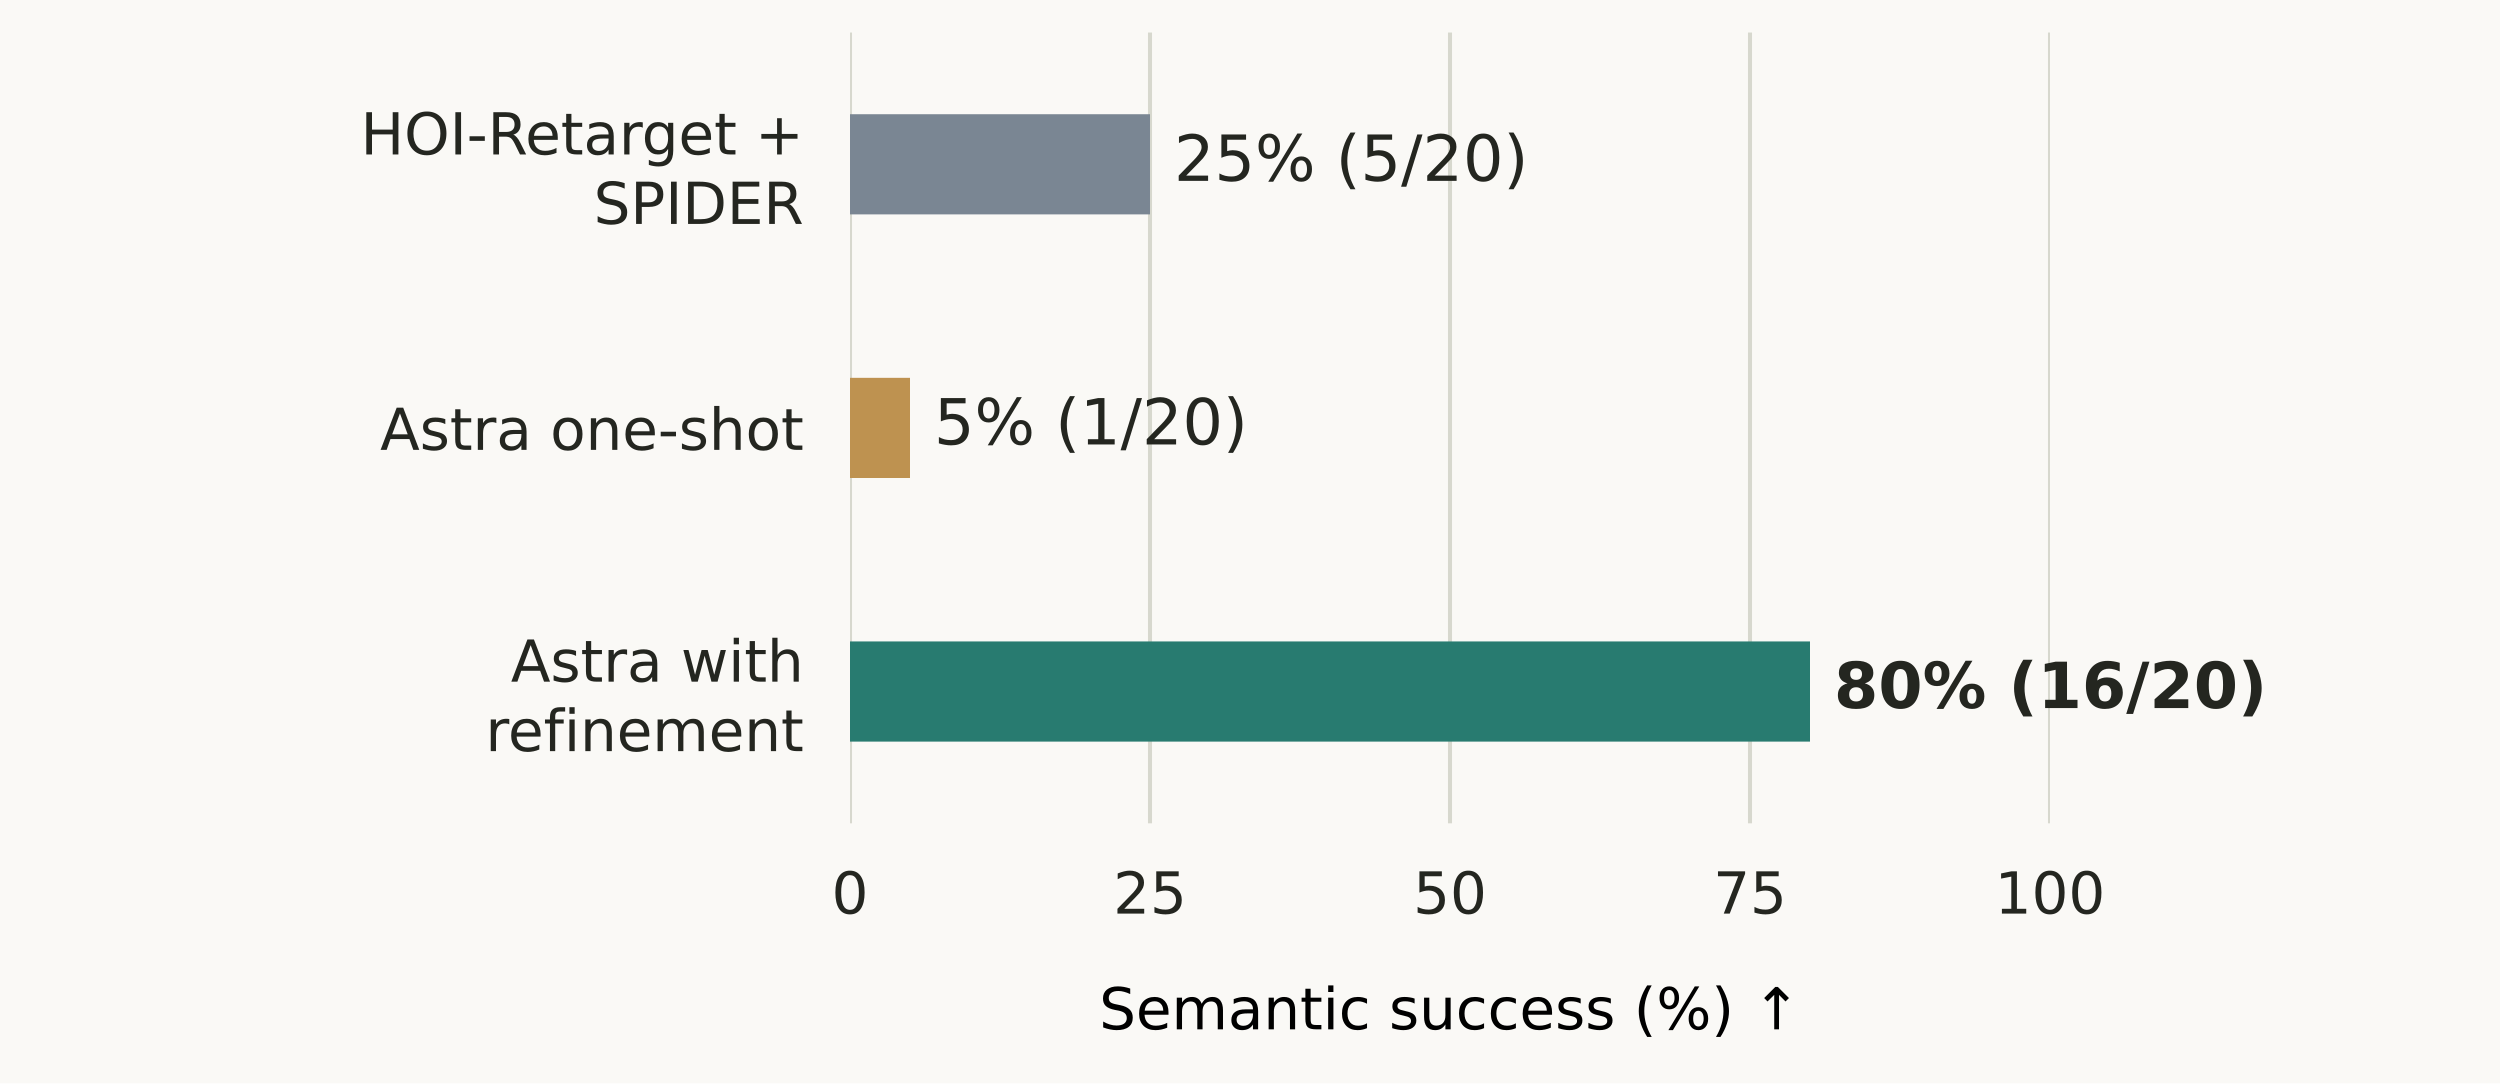
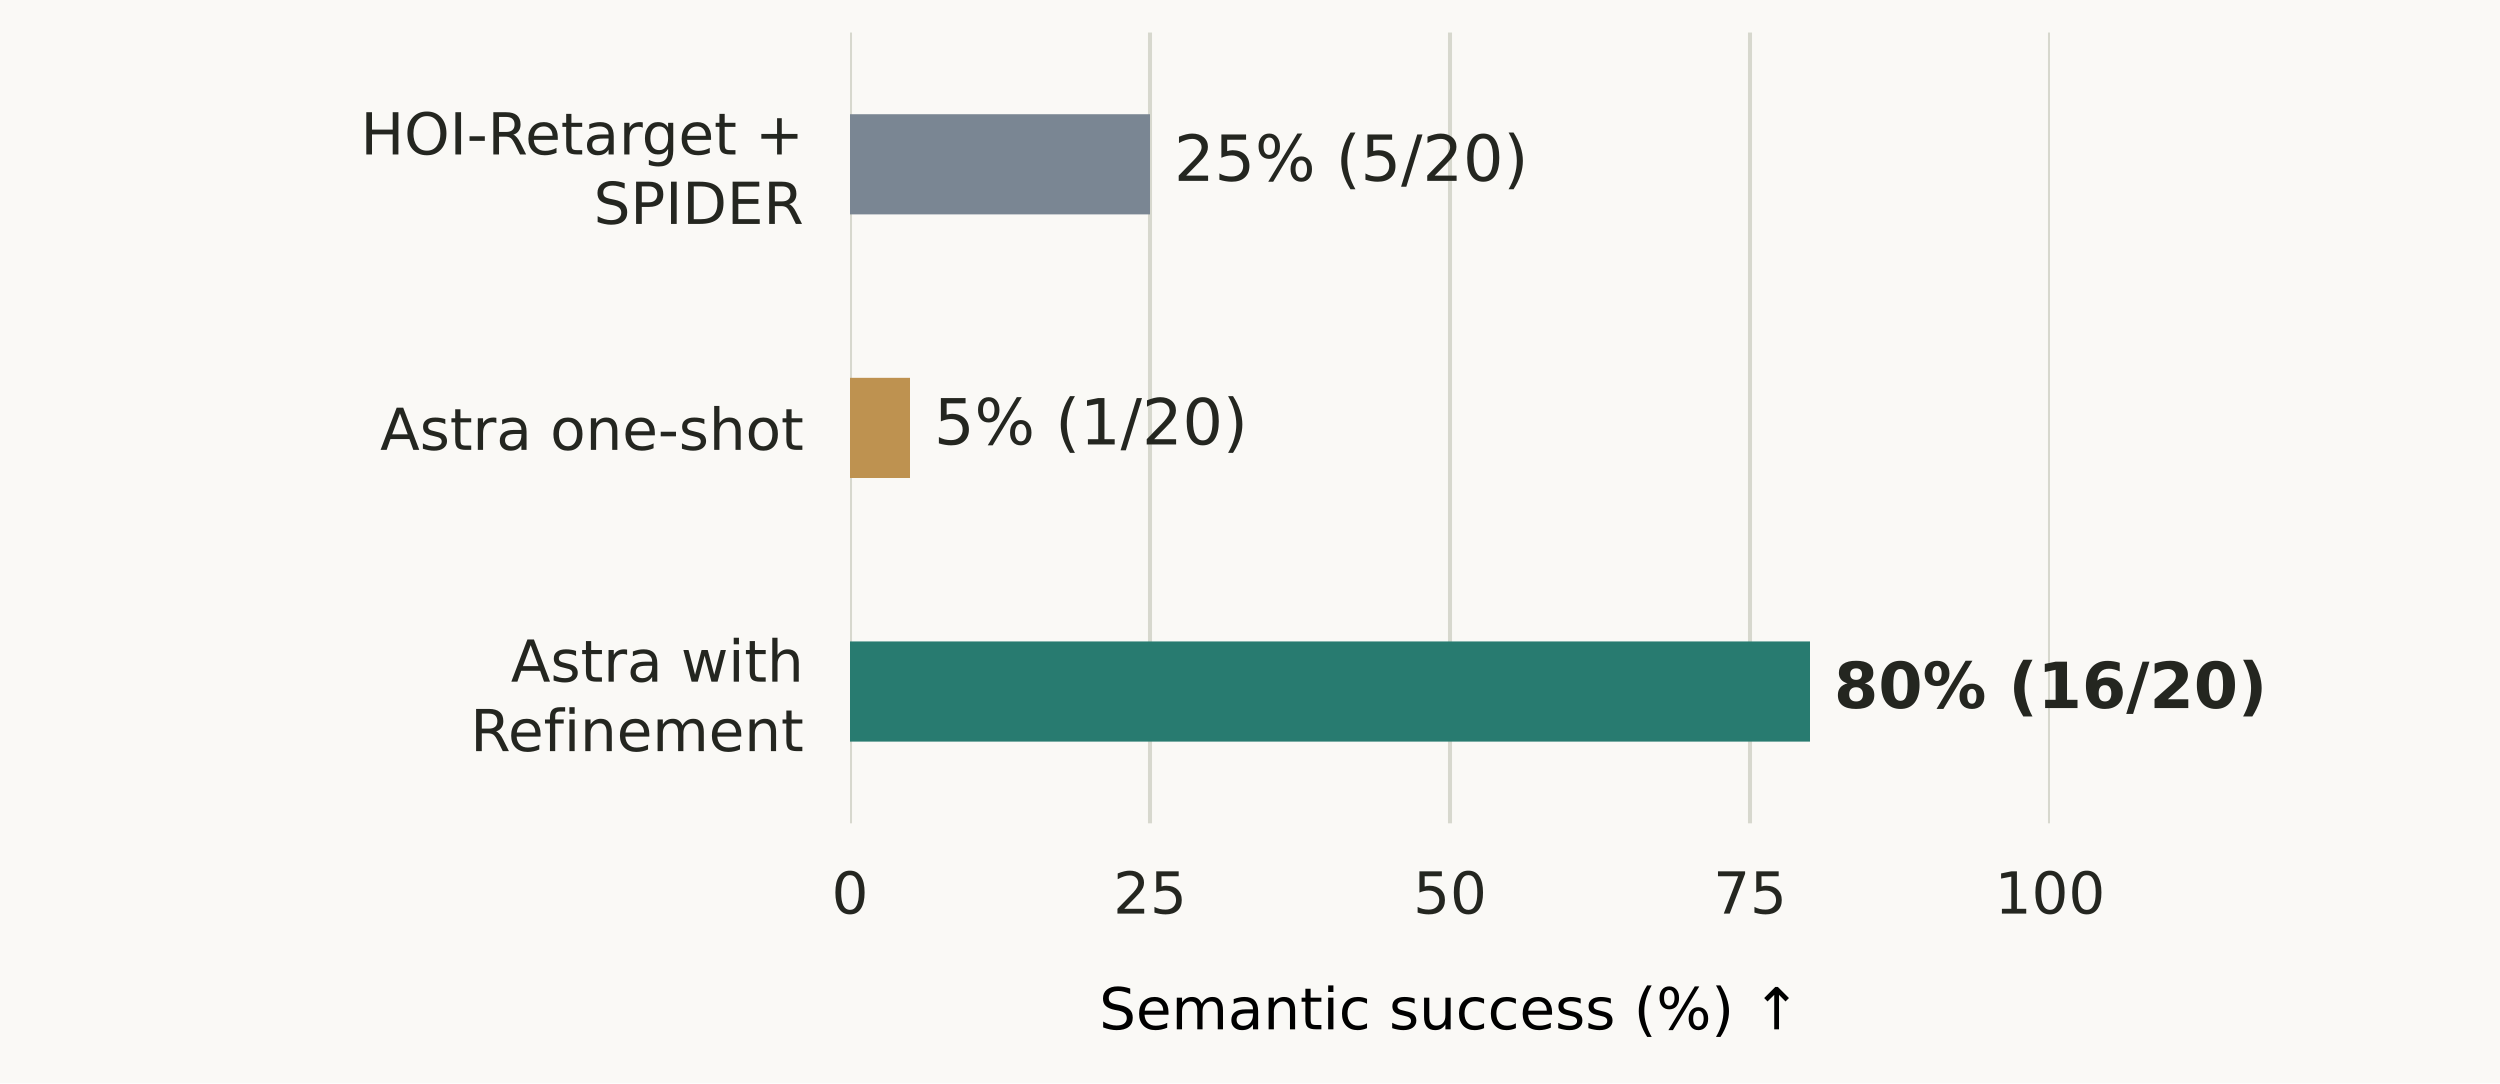
<svg xmlns="http://www.w3.org/2000/svg" width="432pt" height="187.2pt" viewBox="0 0 432 187.2" version="1.1">
  <defs>
    <style type="text/css">*{stroke-linejoin: round; stroke-linecap: butt}</style>
  </defs>
  <g id="figure_1">
    <g id="patch_1">
      <path d="M 0 187.2 L 432 187.2 L 432 0 L 0 0 z " style="fill: #faf9f6" />
    </g>
    <g id="axes_1">
      <g id="patch_2">
        <path d="M 146.88 142.272 L 354.24 142.272 L 354.24 5.616 L 146.88 5.616 z " style="fill: #faf9f6" />
      </g>
      <g id="matplotlib.axis_1">
        <g id="xtick_1">
          <g id="line2d_1">
            <path d="M 146.88 142.272 L 146.88 5.616 " clip-path="url(#p796d87ce6e)" style="fill: none; stroke: #d7d8ce; stroke-width: 0.7; stroke-linecap: square" />
          </g>
          <g id="line2d_2" />
          <g id="text_1">
            <text style="font-size: 10px; font-family: 'DejaVu Sans'; text-anchor: middle; fill: #242620" x="146.88" y="157.87" transform="rotate(-0 146.88 157.8697)">0</text>
          </g>
        </g>
        <g id="xtick_2">
          <g id="line2d_3">
            <path d="M 198.72 142.272 L 198.72 5.616 " clip-path="url(#p796d87ce6e)" style="fill: none; stroke: #d7d8ce; stroke-width: 0.7; stroke-linecap: square" />
          </g>
          <g id="line2d_4" />
          <g id="text_2">
            <text style="font-size: 10px; font-family: 'DejaVu Sans'; text-anchor: middle; fill: #242620" x="198.72" y="157.87" transform="rotate(-0 198.72 157.8697)">25</text>
          </g>
        </g>
        <g id="xtick_3">
          <g id="line2d_5">
            <path d="M 250.56 142.272 L 250.56 5.616 " clip-path="url(#p796d87ce6e)" style="fill: none; stroke: #d7d8ce; stroke-width: 0.7; stroke-linecap: square" />
          </g>
          <g id="line2d_6" />
          <g id="text_3">
            <text style="font-size: 10px; font-family: 'DejaVu Sans'; text-anchor: middle; fill: #242620" x="250.56" y="157.87" transform="rotate(-0 250.56 157.8697)">50</text>
          </g>
        </g>
        <g id="xtick_4">
          <g id="line2d_7">
            <path d="M 302.4 142.272 L 302.4 5.616 " clip-path="url(#p796d87ce6e)" style="fill: none; stroke: #d7d8ce; stroke-width: 0.7; stroke-linecap: square" />
          </g>
          <g id="line2d_8" />
          <g id="text_4">
            <text style="font-size: 10px; font-family: 'DejaVu Sans'; text-anchor: middle; fill: #242620" x="302.4" y="157.87" transform="rotate(-0 302.4 157.8697)">75</text>
          </g>
        </g>
        <g id="xtick_5">
          <g id="line2d_9">
            <path d="M 354.24 142.272 L 354.24 5.616 " clip-path="url(#p796d87ce6e)" style="fill: none; stroke: #d7d8ce; stroke-width: 0.7; stroke-linecap: square" />
          </g>
          <g id="line2d_10" />
          <g id="text_5">
            <text style="font-size: 10px; font-family: 'DejaVu Sans'; text-anchor: middle; fill: #242620" x="354.24" y="157.87" transform="rotate(-0 354.24 157.8697)">100</text>
          </g>
        </g>
        <g id="text_6">
          <text style="font-size: 10px; font-family: 'DejaVu Sans'; text-anchor: middle" x="250.56" y="177.87" transform="rotate(-0 250.56 177.8704)">Semantic success (%) ↑</text>
        </g>
      </g>
      <g id="matplotlib.axis_2">
        <g id="ytick_1">
          <g id="line2d_11" />
          <g id="text_7">
            <text style="font-size: 10px; font-family: 'DejaVu Sans'; fill: #242620" transform="translate(62.31281 26.69034)">HOI-Retarget +</text>
            <text style="font-size: 10px; font-family: 'DejaVu Sans'; fill: #242620" transform="translate(102.5847 38.69229)">SPIDER</text>
          </g>
        </g>
        <g id="ytick_2">
          <g id="line2d_12" />
          <g id="text_8">
            <text style="font-size: 10px; font-family: 'DejaVu Sans'; text-anchor: end; fill: #242620" x="138.88" y="77.743" transform="rotate(-0 138.88 77.74322)">Astra one-shot</text>
          </g>
        </g>
        <g id="ytick_3">
          <g id="line2d_13" />
          <g id="text_9">
            <text style="font-size: 10px; font-family: 'DejaVu Sans'; fill: #242620" transform="translate(88.27844 117.7943)">Astra with</text>
-             <text style="font-size: 10px; font-family: 'DejaVu Sans'; fill: #242620" transform="translate(83.89562 129.7971)">refinement</text>
+             <text style="font-size: 10px; font-family: 'DejaVu Sans'; fill: #242620" transform="translate(81.28625 129.7971)">Refinement</text>
          </g>
        </g>
      </g>
      <g id="patch_3">
        <path d="M 146.88 19.737 L 198.72 19.737 L 198.72 37.047 L 146.88 37.047 z " clip-path="url(#p796d87ce6e)" style="fill: #7a8693" />
      </g>
      <g id="patch_4">
        <path d="M 146.88 65.289 L 157.248 65.289 L 157.248 82.599 L 146.88 82.599 z " clip-path="url(#p796d87ce6e)" style="fill: #be9250" />
      </g>
      <g id="patch_5">
        <path d="M 146.88 110.841 L 312.768 110.841 L 312.768 128.151 L 146.88 128.151 z " clip-path="url(#p796d87ce6e)" style="fill: #287b70" />
      </g>
      <g id="text_10">
        <text style="font-size: 11px; font-family: 'DejaVu Sans'; text-anchor: start; fill: #242620" x="202.867" y="31.249" transform="rotate(-0 202.8672 31.24942)">25% (5/20)</text>
      </g>
      <g id="text_11">
        <text style="font-size: 11px; font-family: 'DejaVu Sans'; text-anchor: start; fill: #242620" x="161.395" y="76.801" transform="rotate(-0 161.3952 76.80142)">5% (1/20)</text>
      </g>
      <g id="text_12">
        <text style="font-weight: 700; font-size: 11px; font-family: 'DejaVu Sans'; text-anchor: start; fill: #242620" x="316.915" y="122.353" transform="rotate(-0 316.9152 122.3534)">80% (16/20)</text>
      </g>
    </g>
  </g>
  <defs>
    <clipPath id="p796d87ce6e">
      <rect x="146.88" y="5.616" width="207.36" height="136.656" />
    </clipPath>
  </defs>
</svg>
